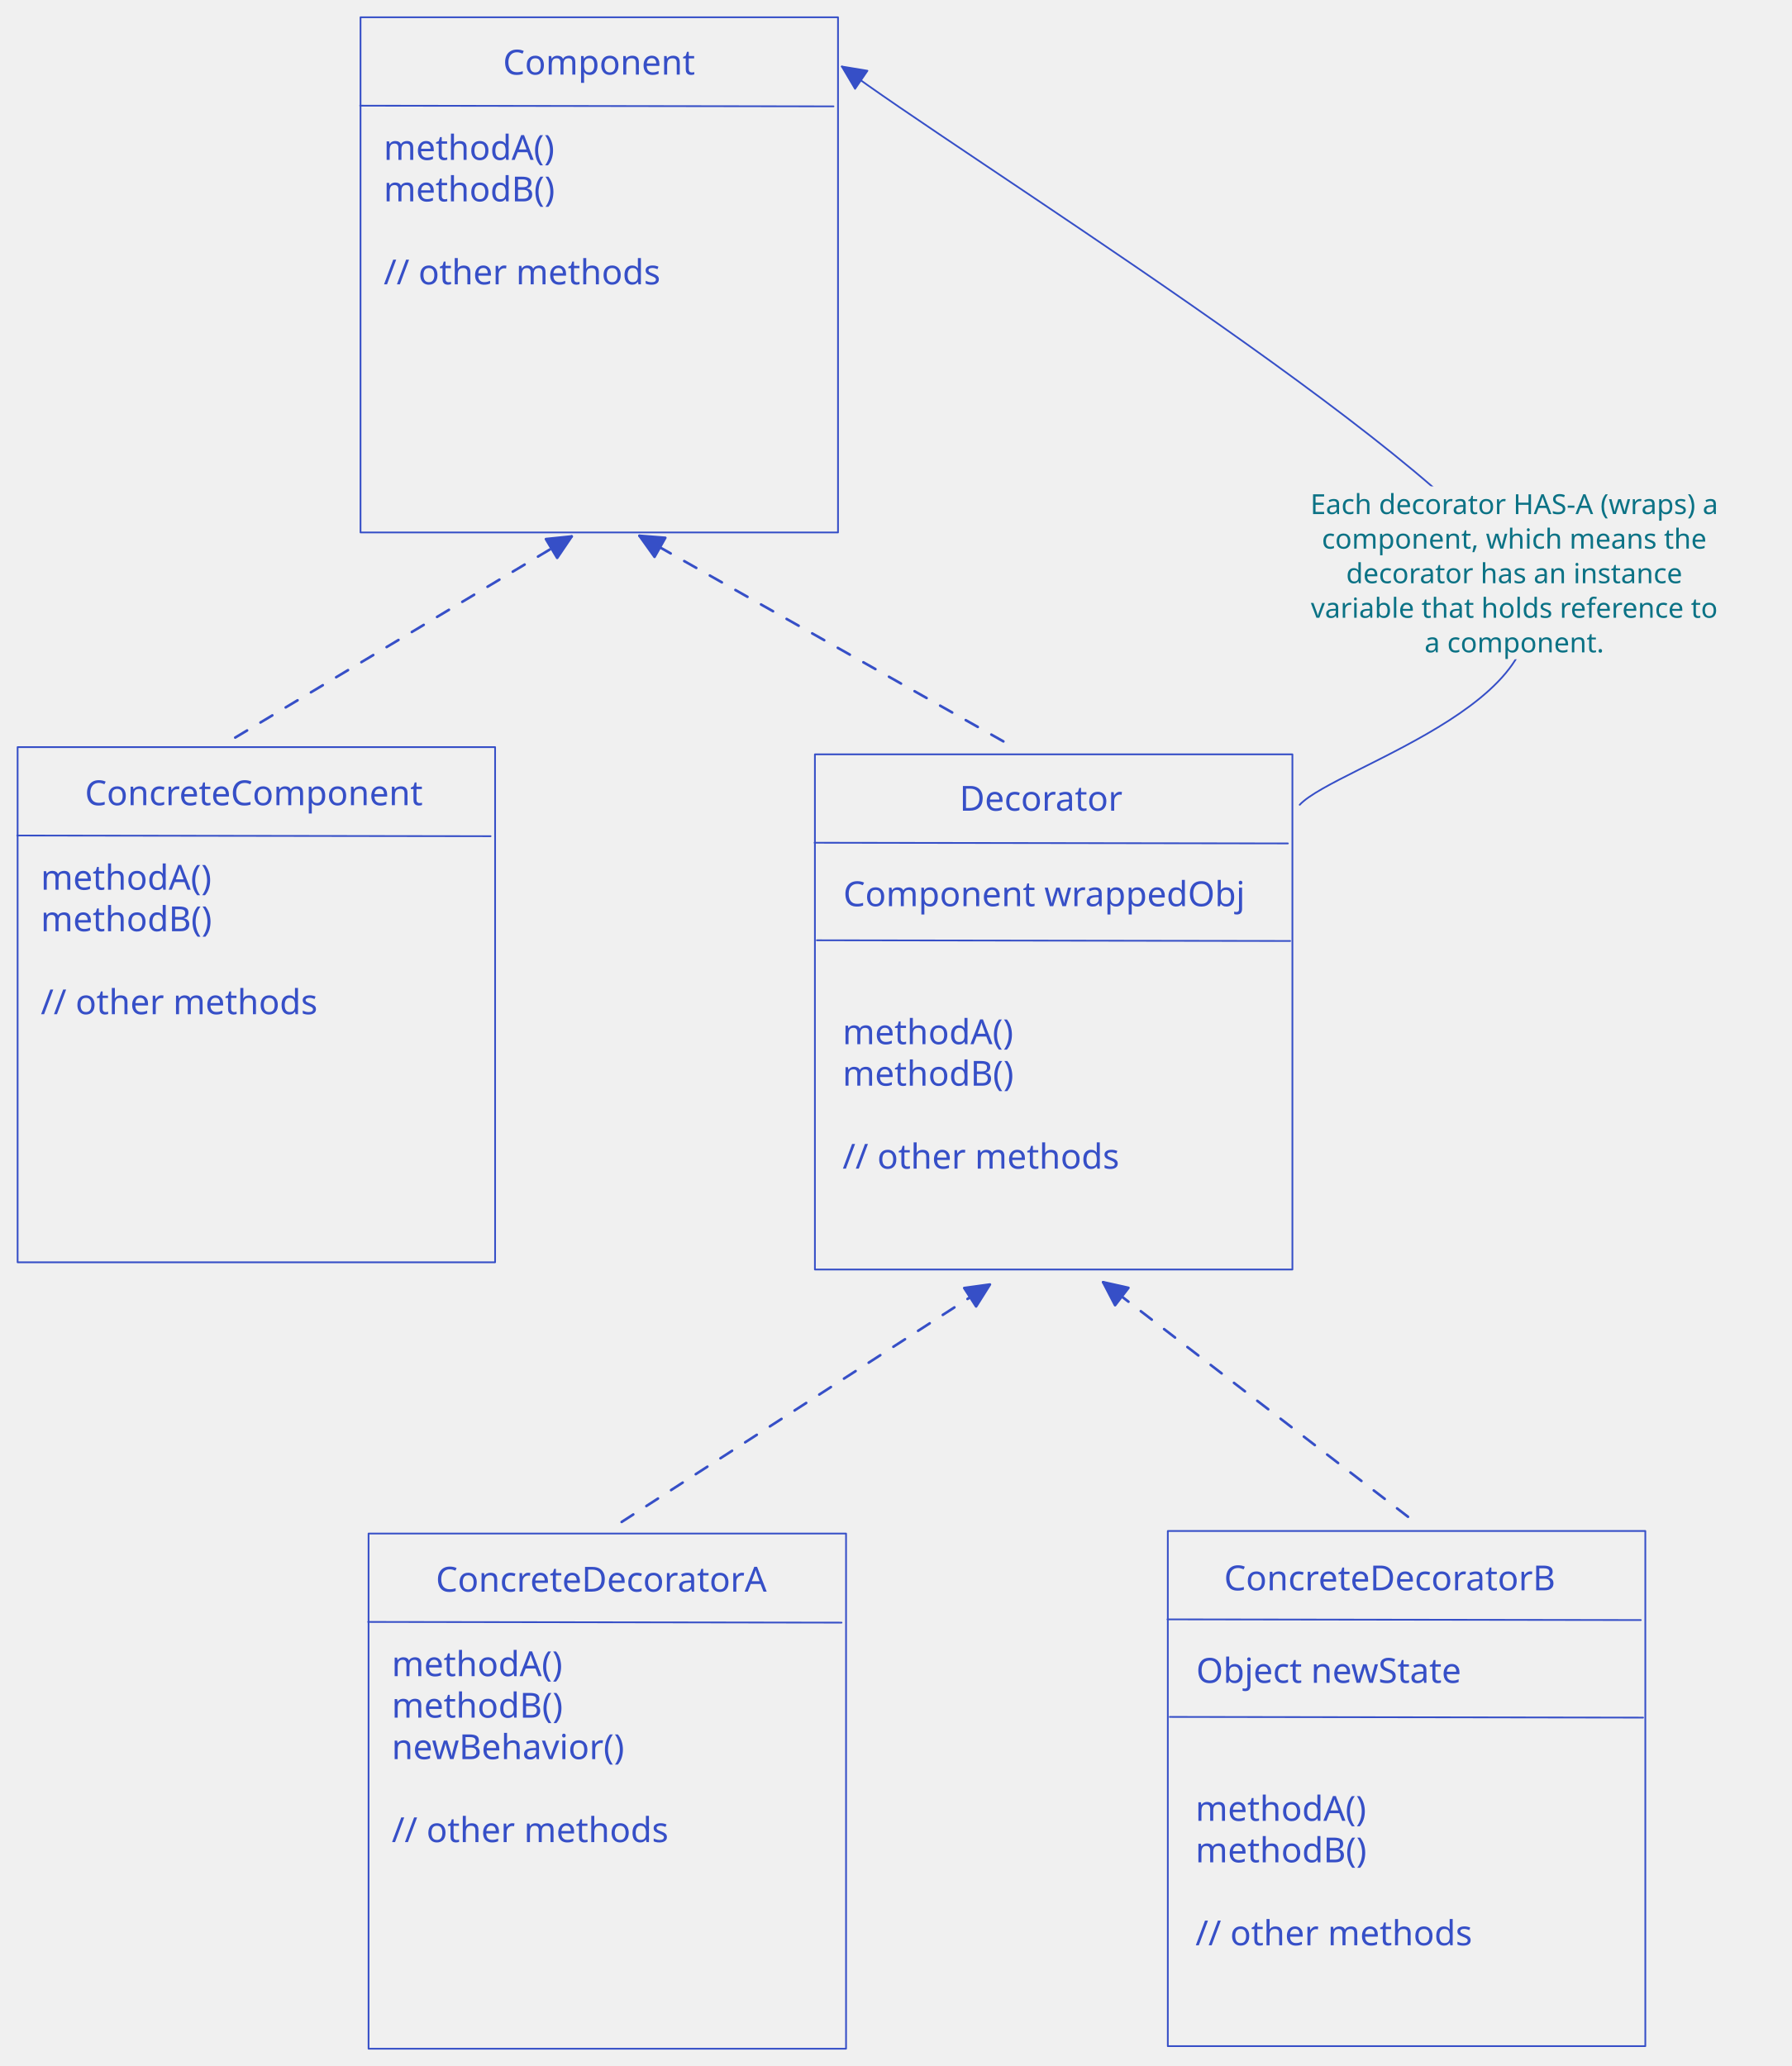
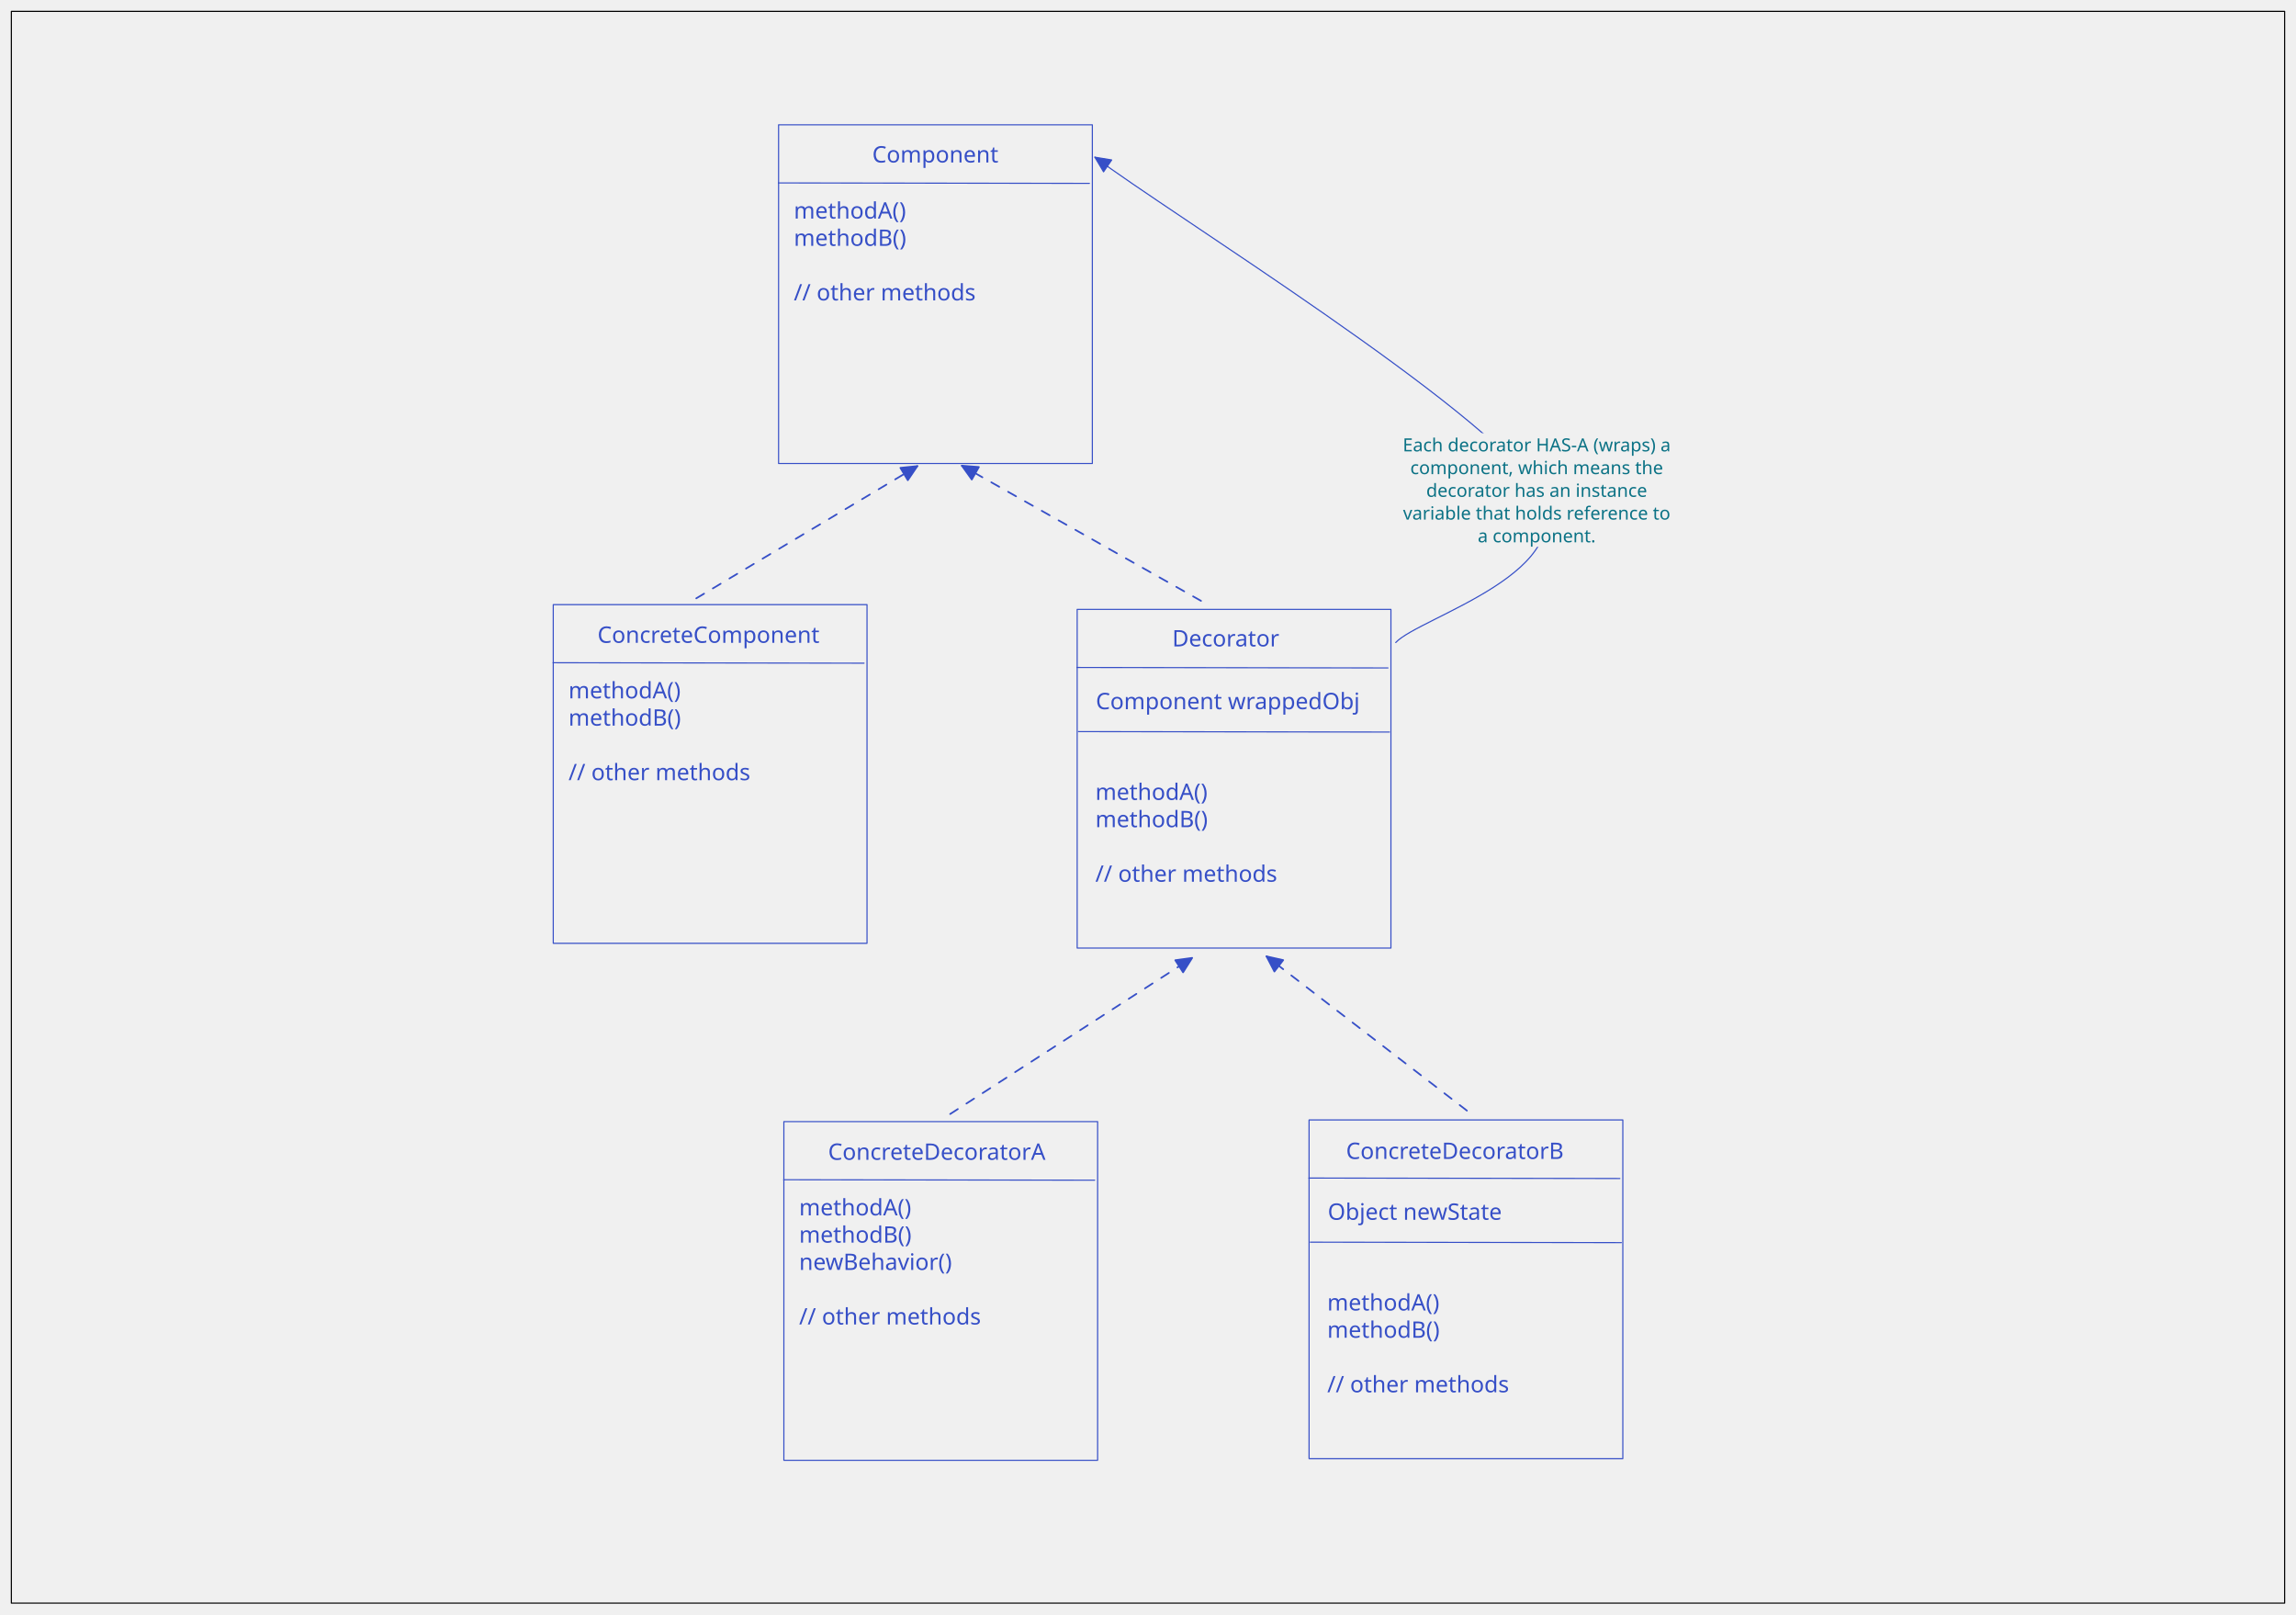
- <svg xmlns="http://www.w3.org/2000/svg" version="1.1" viewBox="0 0 1036.238 1195.074" width="1036.238" height="1195.074">
+ <svg xmlns="http://www.w3.org/2000/svg" version="1.1" viewBox="0 0 2020.77 1420.55" width="2020.77" height="1420.55">
  <defs>
    <style class="style-fonts">
      @font-face {
        font-family: "Virgil";
        src: url("https://excalidraw.com/Virgil.woff2");
      }
      @font-face {
        font-family: "Cascadia";
        src: url("https://excalidraw.com/Cascadia.woff2");
      }
    </style>
  </defs>
-   <g stroke-linecap="round" transform="translate(208.498 10) rotate(0 138.0762 149)">
+   <g stroke-linecap="round" transform="translate(685.2518 109.8182) rotate(0 138.0762 149)">
    <path d="M0 0 C76.64 0, 153.27 0, 276.15 0 M0 0 C101.93 0, 203.86 0, 276.15 0 M276.15 0 C276.15 62.23, 276.15 124.46, 276.15 298 M276.15 0 C276.15 61.35, 276.15 122.69, 276.15 298 M276.15 298 C216.57 298, 156.98 298, 0 298 M276.15 298 C186.84 298, 97.52 298, 0 298 M0 298 C0 223.57, 0 149.13, 0 0 M0 298 C0 191.99, 0 85.98, 0 0" stroke="#364fc7" stroke-width="1" fill="none" />
  </g>
  <g stroke-linecap="round">
-     <g transform="translate(208.3145 61.12891) rotate(0 136.8613 0.2011719)">
+     <g transform="translate(685.0682 160.9471) rotate(0 136.8613 0.2011719)">
      <path d="M0 0 C67.87 0.1, 135.74 0.2, 273.72 0.4 M0 0 C86.05 0.13, 172.1 0.25, 273.72 0.4" stroke="#364fc7" stroke-width="1" fill="none" />
    </g>
  </g>
  <mask />
-   <g transform="translate(290.9023 23.14062) rotate(0 53 12)">
+   <g transform="translate(767.6561 122.9588) rotate(0 53 12)">
    <text x="0" y="20" font-family="Cascadia, Segoe UI Emoji" font-size="20px" fill="#364fc7" text-anchor="start" style="white-space: pre;" direction="ltr">Component</text>
  </g>
-   <g transform="translate(221.8984 72.48828) rotate(0 94.5 48)">
+   <g transform="translate(698.6522 172.3064) rotate(0 94.5 48)">
    <text x="0" y="20" font-family="Cascadia, Segoe UI Emoji" font-size="20px" fill="#364fc7" text-anchor="start" style="white-space: pre;" direction="ltr">methodA()</text>
    <text x="0" y="44" font-family="Cascadia, Segoe UI Emoji" font-size="20px" fill="#364fc7" text-anchor="start" style="white-space: pre;" direction="ltr">methodB()</text>
    <text x="0" y="68" font-family="Cascadia, Segoe UI Emoji" font-size="20px" fill="#364fc7" text-anchor="start" style="white-space: pre;" direction="ltr" />
    <text x="0" y="92" font-family="Cascadia, Segoe UI Emoji" font-size="20px" fill="#364fc7" text-anchor="start" style="white-space: pre;" direction="ltr">// other methods</text>
  </g>
-   <g stroke-linecap="round" transform="translate(10.18359 432.1738) rotate(0 138.0762 149)">
+   <g stroke-linecap="round" transform="translate(486.9374 531.992) rotate(0 138.0762 149)">
    <path d="M0 0 C107.4 0, 214.81 0, 276.15 0 M0 0 C85.74 0, 171.47 0, 276.15 0 M276.15 0 C276.15 97.75, 276.15 195.5, 276.15 298 M276.15 0 C276.15 111.82, 276.15 223.64, 276.15 298 M276.15 298 C202.51 298, 128.87 298, 0 298 M276.15 298 C182.2 298, 88.24 298, 0 298 M0 298 C0 223.24, 0 148.48, 0 0 M0 298 C0 213.87, 0 129.73, 0 0" stroke="#364fc7" stroke-width="1" fill="none" />
  </g>
  <g stroke-linecap="round">
-     <g transform="translate(10 483.3027) rotate(0 136.8613 0.2011719)">
+     <g transform="translate(486.7538 583.1209) rotate(0 136.8613 0.2011719)">
      <path d="M0 0 C107.68 0.16, 215.36 0.32, 273.72 0.4 M0 0 C92.37 0.14, 184.73 0.27, 273.72 0.4" stroke="#364fc7" stroke-width="1" fill="none" />
    </g>
  </g>
  <mask />
-   <g transform="translate(49.10352 445.7715) rotate(0 100 12)">
+   <g transform="translate(525.8573 545.5896) rotate(0 100 12)">
    <text x="0" y="20" font-family="Cascadia, Segoe UI Emoji" font-size="20px" fill="#364fc7" text-anchor="start" style="white-space: pre;" direction="ltr">ConcreteComponent</text>
  </g>
-   <g transform="translate(23.58398 494.6621) rotate(0 94.5 48)">
+   <g transform="translate(500.3378 594.4803) rotate(0 94.5 48)">
    <text x="0" y="20" font-family="Cascadia, Segoe UI Emoji" font-size="20px" fill="#364fc7" text-anchor="start" style="white-space: pre;" direction="ltr">methodA()</text>
    <text x="0" y="44" font-family="Cascadia, Segoe UI Emoji" font-size="20px" fill="#364fc7" text-anchor="start" style="white-space: pre;" direction="ltr">methodB()</text>
    <text x="0" y="68" font-family="Cascadia, Segoe UI Emoji" font-size="20px" fill="#364fc7" text-anchor="start" style="white-space: pre;" direction="ltr" />
    <text x="0" y="92" font-family="Cascadia, Segoe UI Emoji" font-size="20px" fill="#364fc7" text-anchor="start" style="white-space: pre;" direction="ltr">// other methods</text>
  </g>
  <g stroke-linecap="round">
-     <g transform="translate(136.0394 426.6406) rotate(0 97.30032 -58.17383)">
+     <g transform="translate(612.7932 526.4588) rotate(0 97.30032 -58.17383)">
      <path d="M0 0 C75.21 -44.97, 150.43 -89.94, 194.6 -116.35" stroke="#364fc7" stroke-width="1.5" fill="none" stroke-dasharray="8 9" />
    </g>
-     <g transform="translate(136.0394 426.6406) rotate(0 97.30032 -58.17383)">
+     <g transform="translate(612.7932 526.4588) rotate(0 97.30032 -58.17383)">
      <path d="M194.6 -116.35 L186.19 -103.93 L179.68 -114.81 L194.6 -116.35" stroke="none" stroke-width="0" fill="#364fc7" fill-rule="evenodd" />
      <path d="M194.6 -116.35 C191.35 -111.55, 188.1 -106.75, 186.19 -103.93 M186.19 -103.93 C184.67 -106.47, 183.15 -109.01, 179.68 -114.81 M179.68 -114.81 C184.07 -115.26, 188.46 -115.72, 194.6 -116.35 M194.6 -116.35 C194.6 -116.35, 194.6 -116.35, 194.6 -116.35" stroke="#364fc7" stroke-width="1.5" fill="none" />
    </g>
  </g>
  <mask />
-   <g stroke-linecap="round" transform="translate(471.2891 436.3516) rotate(0 138.0762 149)">
+   <g stroke-linecap="round" transform="translate(948.0429 536.1697) rotate(0 138.0762 149)">
    <path d="M0 0 C99.77 0, 199.54 0, 276.15 0 M0 0 C72.82 0, 145.63 0, 276.15 0 M276.15 0 C276.15 112.98, 276.15 225.95, 276.15 298 M276.15 0 C276.15 74.16, 276.15 148.31, 276.15 298 M276.15 298 C179.67 298, 83.18 298, 0 298 M276.15 298 C209.81 298, 143.47 298, 0 298 M0 298 C0 225.89, 0 153.78, 0 0 M0 298 C0 222.15, 0 146.3, 0 0" stroke="#364fc7" stroke-width="1" fill="none" />
  </g>
  <g stroke-linecap="round">
-     <g transform="translate(471.1055 487.4805) rotate(0 136.8613 0.2011719)">
+     <g transform="translate(947.8593 587.2986) rotate(0 136.8613 0.2011719)">
      <path d="M0 0 C102.07 0.15, 204.15 0.3, 273.72 0.4 M0 0 C106.42 0.16, 212.84 0.31, 273.72 0.4" stroke="#364fc7" stroke-width="1" fill="none" />
    </g>
  </g>
  <mask />
-   <g transform="translate(554.9434 448.9375) rotate(0 53 12)">
+   <g transform="translate(1031.697 548.7557) rotate(0 53 12)">
    <text x="0" y="20" font-family="Cascadia, Segoe UI Emoji" font-size="20px" fill="#364fc7" text-anchor="start" style="white-space: pre;" direction="ltr">Decorator</text>
  </g>
-   <g transform="translate(487.2793 584.0039) rotate(0 94.5 48)">
+   <g transform="translate(964.0331 683.8221) rotate(0 94.5 48)">
    <text x="0" y="20" font-family="Cascadia, Segoe UI Emoji" font-size="20px" fill="#364fc7" text-anchor="start" style="white-space: pre;" direction="ltr">methodA()</text>
    <text x="0" y="44" font-family="Cascadia, Segoe UI Emoji" font-size="20px" fill="#364fc7" text-anchor="start" style="white-space: pre;" direction="ltr">methodB()</text>
    <text x="0" y="68" font-family="Cascadia, Segoe UI Emoji" font-size="20px" fill="#364fc7" text-anchor="start" style="white-space: pre;" direction="ltr" />
    <text x="0" y="92" font-family="Cascadia, Segoe UI Emoji" font-size="20px" fill="#364fc7" text-anchor="start" style="white-space: pre;" direction="ltr">// other methods</text>
  </g>
  <g stroke-linecap="round">
-     <g transform="translate(472.416 543.9043) rotate(0 136.8613 0.2011719)">
+     <g transform="translate(949.1698 643.7225) rotate(0 136.8613 0.2011719)">
      <path d="M0 0 C87.58 0.13, 175.17 0.26, 273.72 0.4 M0 0 C91.93 0.14, 183.87 0.27, 273.72 0.4" stroke="#364fc7" stroke-width="1" fill="none" />
    </g>
  </g>
  <mask />
-   <g transform="translate(487.707 504.1914) rotate(0 117.5 12)">
+   <g transform="translate(964.4608 604.0096) rotate(0 117.5 12)">
    <text x="0" y="20" font-family="Cascadia, Segoe UI Emoji" font-size="20px" fill="#364fc7" text-anchor="start" style="white-space: pre;" direction="ltr">Component wrappedObj</text>
  </g>
  <g stroke-linecap="round">
-     <g transform="translate(580.2856 428.8535) rotate(0 -105.2329 -59.4668)">
+     <g transform="translate(1057.039 528.6717) rotate(0 -105.2329 -59.4668)">
      <path d="M0 0 C-80.41 -45.44, -160.82 -90.88, -210.47 -118.93" stroke="#364fc7" stroke-width="1.5" fill="none" stroke-dasharray="8 9" />
    </g>
-     <g transform="translate(580.2856 428.8535) rotate(0 -105.2329 -59.4668)">
+     <g transform="translate(1057.039 528.6717) rotate(0 -105.2329 -59.4668)">
      <path d="M-210.47 -118.93 L-195.51 -117.76 L-201.75 -106.73 L-210.47 -118.93" stroke="none" stroke-width="0" fill="#364fc7" fill-rule="evenodd" />
      <path d="M-210.47 -118.93 C-204.75 -118.49, -199.04 -118.04, -195.51 -117.76 M-195.51 -117.76 C-197.69 -113.9, -199.88 -110.04, -201.75 -106.73 M-201.75 -106.73 C-204.66 -110.8, -207.57 -114.87, -210.47 -118.93 M-210.47 -118.93 C-210.47 -118.93, -210.47 -118.93, -210.47 -118.93" stroke="#364fc7" stroke-width="1.5" fill="none" />
    </g>
  </g>
  <mask />
  <g mask="url(#mask-WBw1ejPTN5l3Az6TI95EW)" stroke-linecap="round">
-     <g transform="translate(751.6602 465.5312) rotate(0 -66.26016 -213.5293)">
+     <g transform="translate(1228.414 565.3494) rotate(0 -66.26016 -213.5293)">
      <path d="M0 0 C20.68 -22.36, 168.21 -63, 124.08 -134.18 C79.95 -205.36, -199.98 -378.25, -264.79 -427.06 M0 0 C20.68 -22.36, 168.21 -63, 124.08 -134.18 C79.95 -205.36, -199.98 -378.25, -264.79 -427.06" stroke="#364fc7" stroke-width="1" fill="none" />
    </g>
-     <g transform="translate(751.6602 465.5312) rotate(0 -66.26016 -213.5293)">
+     <g transform="translate(1228.414 565.3494) rotate(0 -66.26016 -213.5293)">
      <path d="M-264.79 -427.06 L-249.99 -424.61 L-257.15 -414.15 L-264.79 -427.06" stroke="none" stroke-width="0" fill="#364fc7" fill-rule="evenodd" />
      <path d="M-264.79 -427.06 C-261.68 -426.54, -258.56 -426.03, -249.99 -424.61 M-264.79 -427.06 C-261.73 -426.55, -258.67 -426.05, -249.99 -424.61 M-249.99 -424.61 C-251.54 -422.35, -253.09 -420.09, -257.15 -414.15 M-249.99 -424.61 C-252.24 -421.34, -254.48 -418.06, -257.15 -414.15 M-257.15 -414.15 C-260.06 -419.06, -262.97 -423.97, -264.79 -427.06 M-257.15 -414.15 C-258.76 -416.86, -260.37 -419.58, -264.79 -427.06 M-264.79 -427.06 C-264.79 -427.06, -264.79 -427.06, -264.79 -427.06 M-264.79 -427.06 C-264.79 -427.06, -264.79 -427.06, -264.79 -427.06" stroke="#364fc7" stroke-width="1" fill="none" />
    </g>
  </g>
  <mask id="mask-WBw1ejPTN5l3Az6TI95EW">
-     <rect x="0" y="0" fill="#fff" width="1240.531" height="992.59" />
-     <rect x="725.238" y="281.352" fill="#000" width="301" height="100" opacity="1" />
+     <rect x="0" y="0" fill="#fff" width="1717.285" height="1092.408" />
+     <rect x="1201.992" y="381.17" fill="#000" width="301" height="100" opacity="1" />
  </mask>
-   <g transform="translate(725.2383 281.3516) rotate(0 -39.83829 -29.34961)">
+   <g transform="translate(1201.992 381.1697) rotate(0 -39.83829 -29.34961)">
    <text x="150.5" y="16" font-family="Cascadia, Segoe UI Emoji" font-size="16px" fill="#0b7285" text-anchor="middle" style="white-space: pre;" direction="ltr">Each decorator HAS-A (wraps) a </text>
    <text x="150.5" y="36" font-family="Cascadia, Segoe UI Emoji" font-size="16px" fill="#0b7285" text-anchor="middle" style="white-space: pre;" direction="ltr">component, which means the </text>
    <text x="150.5" y="56" font-family="Cascadia, Segoe UI Emoji" font-size="16px" fill="#0b7285" text-anchor="middle" style="white-space: pre;" direction="ltr">decorator has an instance </text>
    <text x="150.5" y="76" font-family="Cascadia, Segoe UI Emoji" font-size="16px" fill="#0b7285" text-anchor="middle" style="white-space: pre;" direction="ltr">variable that holds reference to</text>
    <text x="150.5" y="96" font-family="Cascadia, Segoe UI Emoji" font-size="16px" fill="#0b7285" text-anchor="middle" style="white-space: pre;" direction="ltr">a component.</text>
  </g>
-   <g stroke-linecap="round" transform="translate(213.1445 887.0742) rotate(0 138.0762 149)">
+   <g stroke-linecap="round" transform="translate(689.8983 986.8924) rotate(0 138.0762 149)">
    <path d="M0 0 C93.38 0, 186.77 0, 276.15 0 M0 0 C98.38 0, 196.76 0, 276.15 0 M276.15 0 C276.15 93.4, 276.15 186.81, 276.15 298 M276.15 0 C276.15 64.2, 276.15 128.4, 276.15 298 M276.15 298 C206.41 298, 136.66 298, 0 298 M276.15 298 C175.91 298, 75.67 298, 0 298 M0 298 C0 214.89, 0 131.78, 0 0 M0 298 C0 199.4, 0 100.8, 0 0" stroke="#364fc7" stroke-width="1" fill="none" />
  </g>
  <g stroke-linecap="round">
-     <g transform="translate(212.9609 938.2031) rotate(0 136.8613 0.2011719)">
+     <g transform="translate(689.7147 1038.021) rotate(0 136.8613 0.2011719)">
      <path d="M0 0 C94.19 0.14, 188.38 0.28, 273.72 0.4 M0 0 C67.77 0.1, 135.55 0.2, 273.72 0.4" stroke="#364fc7" stroke-width="1" fill="none" />
    </g>
  </g>
  <mask />
-   <g transform="translate(252.0645 900.6719) rotate(0 106 12)">
+   <g transform="translate(728.8182 1000.49) rotate(0 106 12)">
    <text x="0" y="20" font-family="Cascadia, Segoe UI Emoji" font-size="20px" fill="#364fc7" text-anchor="start" style="white-space: pre;" direction="ltr">ConcreteDecoratorA</text>
  </g>
-   <g transform="translate(226.5449 949.5625) rotate(0 94.5 60)">
+   <g transform="translate(703.2987 1049.381) rotate(0 94.5 60)">
    <text x="0" y="20" font-family="Cascadia, Segoe UI Emoji" font-size="20px" fill="#364fc7" text-anchor="start" style="white-space: pre;" direction="ltr">methodA()</text>
    <text x="0" y="44" font-family="Cascadia, Segoe UI Emoji" font-size="20px" fill="#364fc7" text-anchor="start" style="white-space: pre;" direction="ltr">methodB()</text>
    <text x="0" y="68" font-family="Cascadia, Segoe UI Emoji" font-size="20px" fill="#364fc7" text-anchor="start" style="white-space: pre;" direction="ltr">newBehavior()</text>
    <text x="0" y="92" font-family="Cascadia, Segoe UI Emoji" font-size="20px" fill="#364fc7" text-anchor="start" style="white-space: pre;" direction="ltr" />
    <text x="0" y="116" font-family="Cascadia, Segoe UI Emoji" font-size="20px" fill="#364fc7" text-anchor="start" style="white-space: pre;" direction="ltr">// other methods</text>
  </g>
-   <g stroke-linecap="round" transform="translate(675.3867 885.5938) rotate(0 138.0762 149)">
+   <g stroke-linecap="round" transform="translate(1152.141 985.4119) rotate(0 138.0762 149)">
    <path d="M0 0 C84.77 0, 169.53 0, 276.15 0 M0 0 C57.22 0, 114.45 0, 276.15 0 M276.15 0 C276.15 79.12, 276.15 158.24, 276.15 298 M276.15 0 C276.15 100.64, 276.15 201.28, 276.15 298 M276.15 298 C171.06 298, 65.97 298, 0 298 M276.15 298 C201.78 298, 127.4 298, 0 298 M0 298 C0 191.48, 0 84.95, 0 0 M0 298 C0 217.67, 0 137.34, 0 0" stroke="#364fc7" stroke-width="1" fill="none" />
  </g>
  <g stroke-linecap="round">
-     <g transform="translate(675.2031 936.7227) rotate(0 136.8613 0.2011719)">
+     <g transform="translate(1151.957 1036.541) rotate(0 136.8613 0.2011719)">
      <path d="M0 0 C58.93 0.09, 117.86 0.17, 273.72 0.4 M0 0 C77.12 0.11, 154.24 0.23, 273.72 0.4" stroke="#364fc7" stroke-width="1" fill="none" />
    </g>
  </g>
  <mask />
-   <g transform="translate(707.916 899.9102) rotate(0 106 12)">
+   <g transform="translate(1184.67 999.7283) rotate(0 106 12)">
    <text x="0" y="20" font-family="Cascadia, Segoe UI Emoji" font-size="20px" fill="#364fc7" text-anchor="start" style="white-space: pre;" direction="ltr">ConcreteDecoratorB</text>
  </g>
-   <g transform="translate(691.377 1033.246) rotate(0 94.5 48)">
+   <g transform="translate(1168.131 1133.064) rotate(0 94.5 48)">
    <text x="0" y="20" font-family="Cascadia, Segoe UI Emoji" font-size="20px" fill="#364fc7" text-anchor="start" style="white-space: pre;" direction="ltr">methodA()</text>
    <text x="0" y="44" font-family="Cascadia, Segoe UI Emoji" font-size="20px" fill="#364fc7" text-anchor="start" style="white-space: pre;" direction="ltr">methodB()</text>
    <text x="0" y="68" font-family="Cascadia, Segoe UI Emoji" font-size="20px" fill="#364fc7" text-anchor="start" style="white-space: pre;" direction="ltr" />
    <text x="0" y="92" font-family="Cascadia, Segoe UI Emoji" font-size="20px" fill="#364fc7" text-anchor="start" style="white-space: pre;" direction="ltr">// other methods</text>
  </g>
  <g stroke-linecap="round">
-     <g transform="translate(676.5137 993.1465) rotate(0 136.8613 0.2011719)">
+     <g transform="translate(1153.267 1092.965) rotate(0 136.8613 0.2011719)">
      <path d="M0 0 C104.66 0.15, 209.31 0.31, 273.72 0.4 M0 0 C106.04 0.16, 212.07 0.31, 273.72 0.4" stroke="#364fc7" stroke-width="1" fill="none" />
    </g>
  </g>
  <mask />
-   <g transform="translate(691.8047 953.4336) rotate(0 88.5 12)">
+   <g transform="translate(1168.558 1053.252) rotate(0 88.5 12)">
    <text x="0" y="20" font-family="Cascadia, Segoe UI Emoji" font-size="20px" fill="#364fc7" text-anchor="start" style="white-space: pre;" direction="ltr">Object newState</text>
  </g>
  <g stroke-linecap="round">
-     <g transform="translate(359.52 880.377) rotate(0 106.4878 -68.68164)">
+     <g transform="translate(836.2738 980.1951) rotate(0 106.4878 -68.68164)">
      <path d="M0 0 C75.01 -48.38, 150.03 -96.76, 212.98 -137.36" stroke="#364fc7" stroke-width="1.5" fill="none" stroke-dasharray="8 9" />
    </g>
-     <g transform="translate(359.52 880.377) rotate(0 106.4878 -68.68164)">
+     <g transform="translate(836.2738 980.1951) rotate(0 106.4878 -68.68164)">
      <path d="M212.98 -137.36 L204.99 -124.67 L198.12 -135.32 L212.98 -137.36" stroke="none" stroke-width="0" fill="#364fc7" fill-rule="evenodd" />
      <path d="M212.98 -137.36 C210.16 -132.89, 207.35 -128.42, 204.99 -124.67 M204.99 -124.67 C202.61 -128.35, 200.24 -132.03, 198.12 -135.32 M198.12 -135.32 C202.48 -135.92, 206.84 -136.52, 212.98 -137.36 M212.98 -137.36 C212.98 -137.36, 212.98 -137.36, 212.98 -137.36" stroke="#364fc7" stroke-width="1.5" fill="none" />
    </g>
  </g>
  <mask />
  <g stroke-linecap="round">
-     <g transform="translate(814.2934 877.3809) rotate(0 -88.15867 -67.84766)">
+     <g transform="translate(1291.047 977.199) rotate(0 -88.15867 -67.84766)">
      <path d="M0 0 C-70.21 -54.04, -140.42 -108.07, -176.32 -135.7" stroke="#364fc7" stroke-width="1.5" fill="none" stroke-dasharray="8 9" />
    </g>
-     <g transform="translate(814.2934 877.3809) rotate(0 -88.15867 -67.84766)">
+     <g transform="translate(1291.047 977.199) rotate(0 -88.15867 -67.84766)">
      <path d="M-176.32 -135.7 L-161.68 -132.43 L-169.41 -122.38 L-176.32 -135.7" stroke="none" stroke-width="0" fill="#364fc7" fill-rule="evenodd" />
      <path d="M-176.32 -135.7 C-170.49 -134.39, -164.66 -133.09, -161.68 -132.43 M-161.68 -132.43 C-164.7 -128.5, -167.72 -124.58, -169.41 -122.38 M-169.41 -122.38 C-171.94 -127.26, -174.48 -132.14, -176.32 -135.7 M-176.32 -135.7 C-176.32 -135.7, -176.32 -135.7, -176.32 -135.7" stroke="#364fc7" stroke-width="1.5" fill="none" />
    </g>
  </g>
  <mask />
+   <g stroke-linecap="round" transform="translate(10 10) rotate(0 1000.385 700.2751)">
+     <path d="M0 0 C447.69 0, 895.39 0, 2000.77 0 M0 0 C575.2 0, 1150.4 0, 2000.77 0 M2000.77 0 C2000.77 377.03, 2000.77 754.07, 2000.77 1400.55 M2000.77 0 C2000.77 538.01, 2000.77 1076.01, 2000.77 1400.55 M2000.77 1400.55 C1393.08 1400.55, 785.39 1400.55, 0 1400.55 M2000.77 1400.55 C1334.1 1400.55, 667.43 1400.55, 0 1400.55 M0 1400.55 C0 971.21, 0 541.88, 0 0 M0 1400.55 C0 851.54, 0 302.52, 0 0" stroke="#000" stroke-width="1" fill="none" />
+   </g>
</svg>
